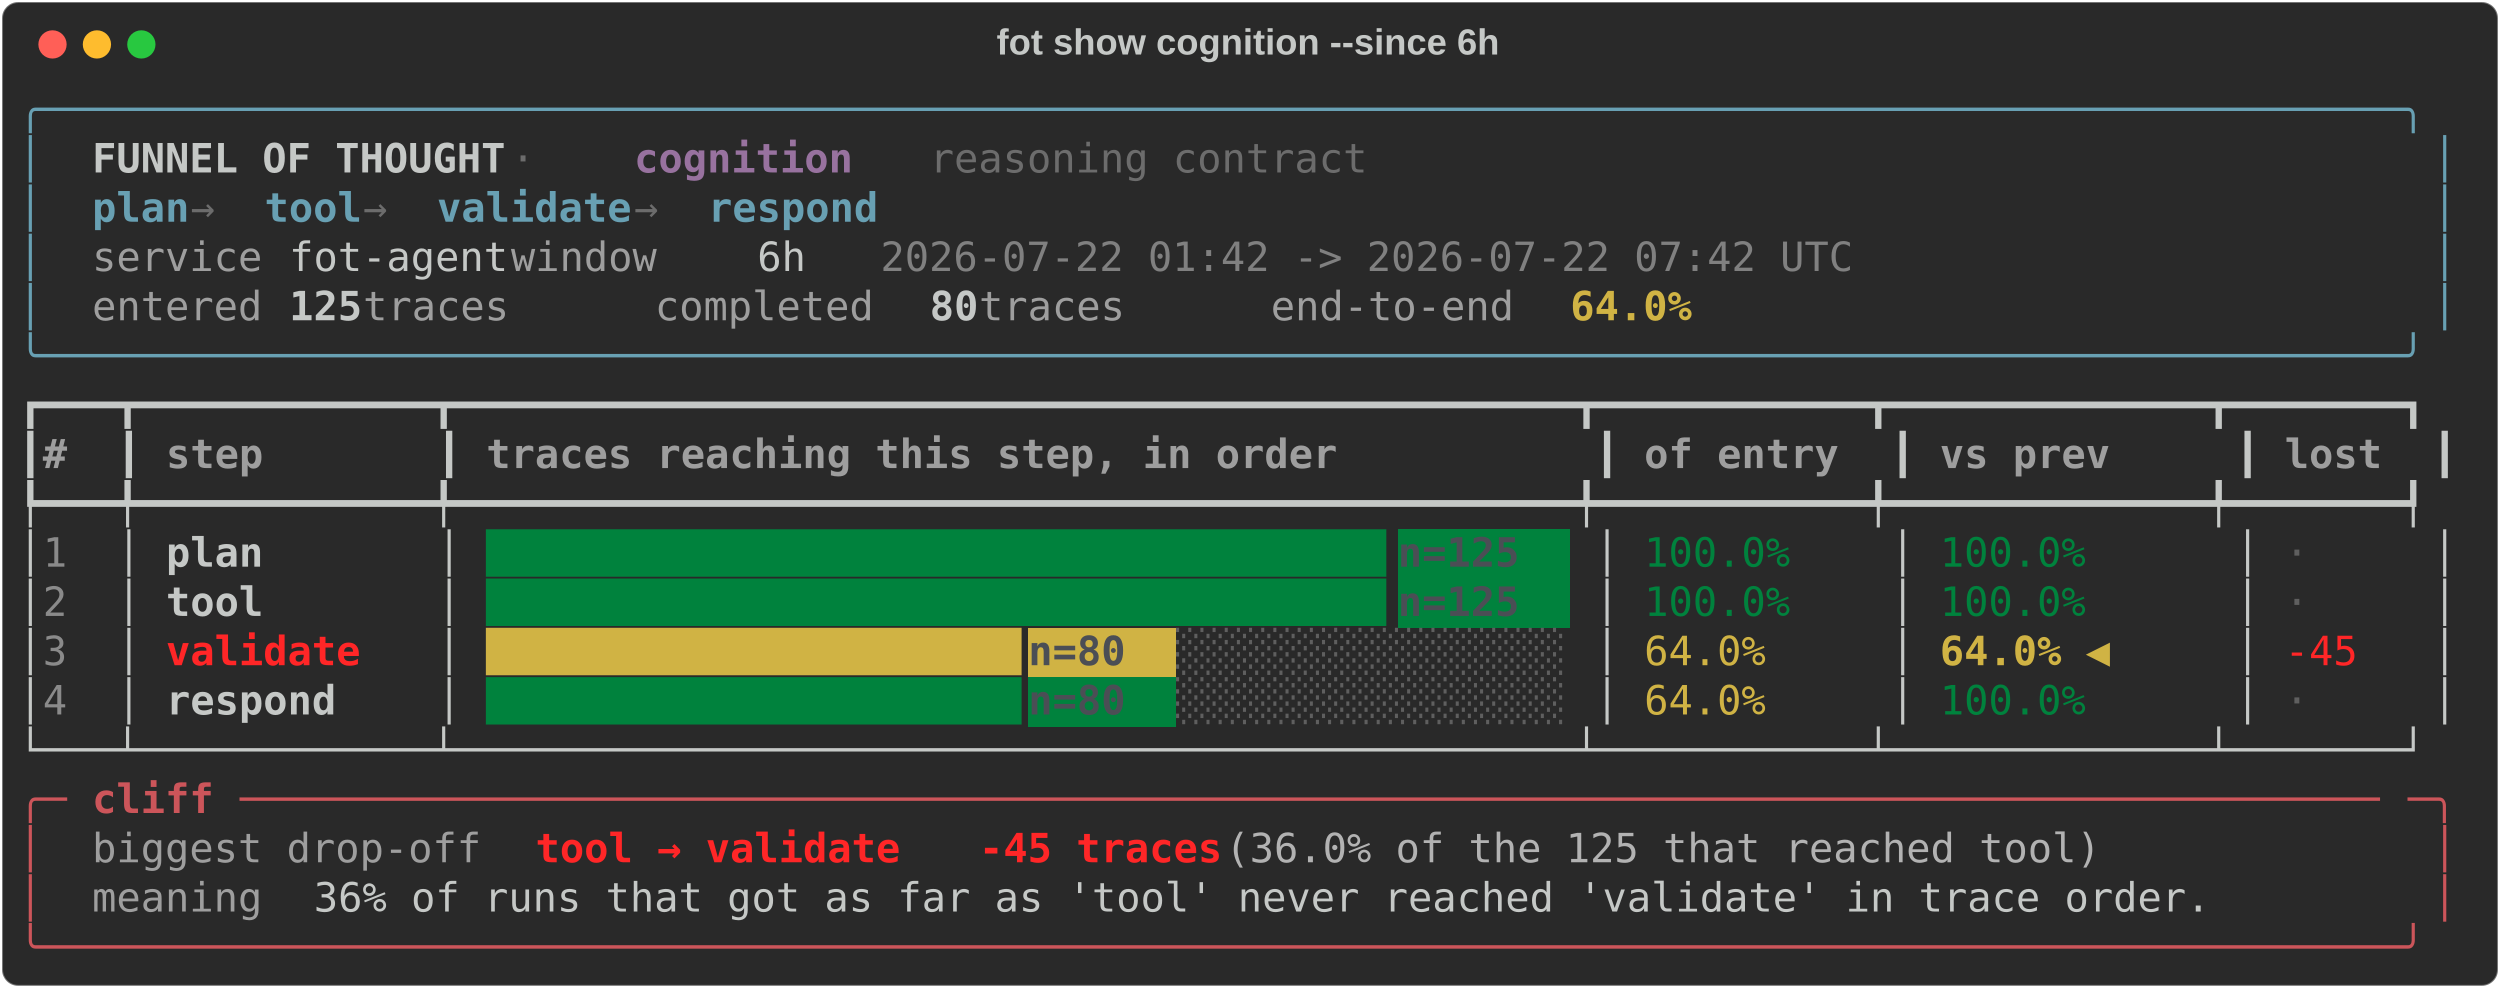
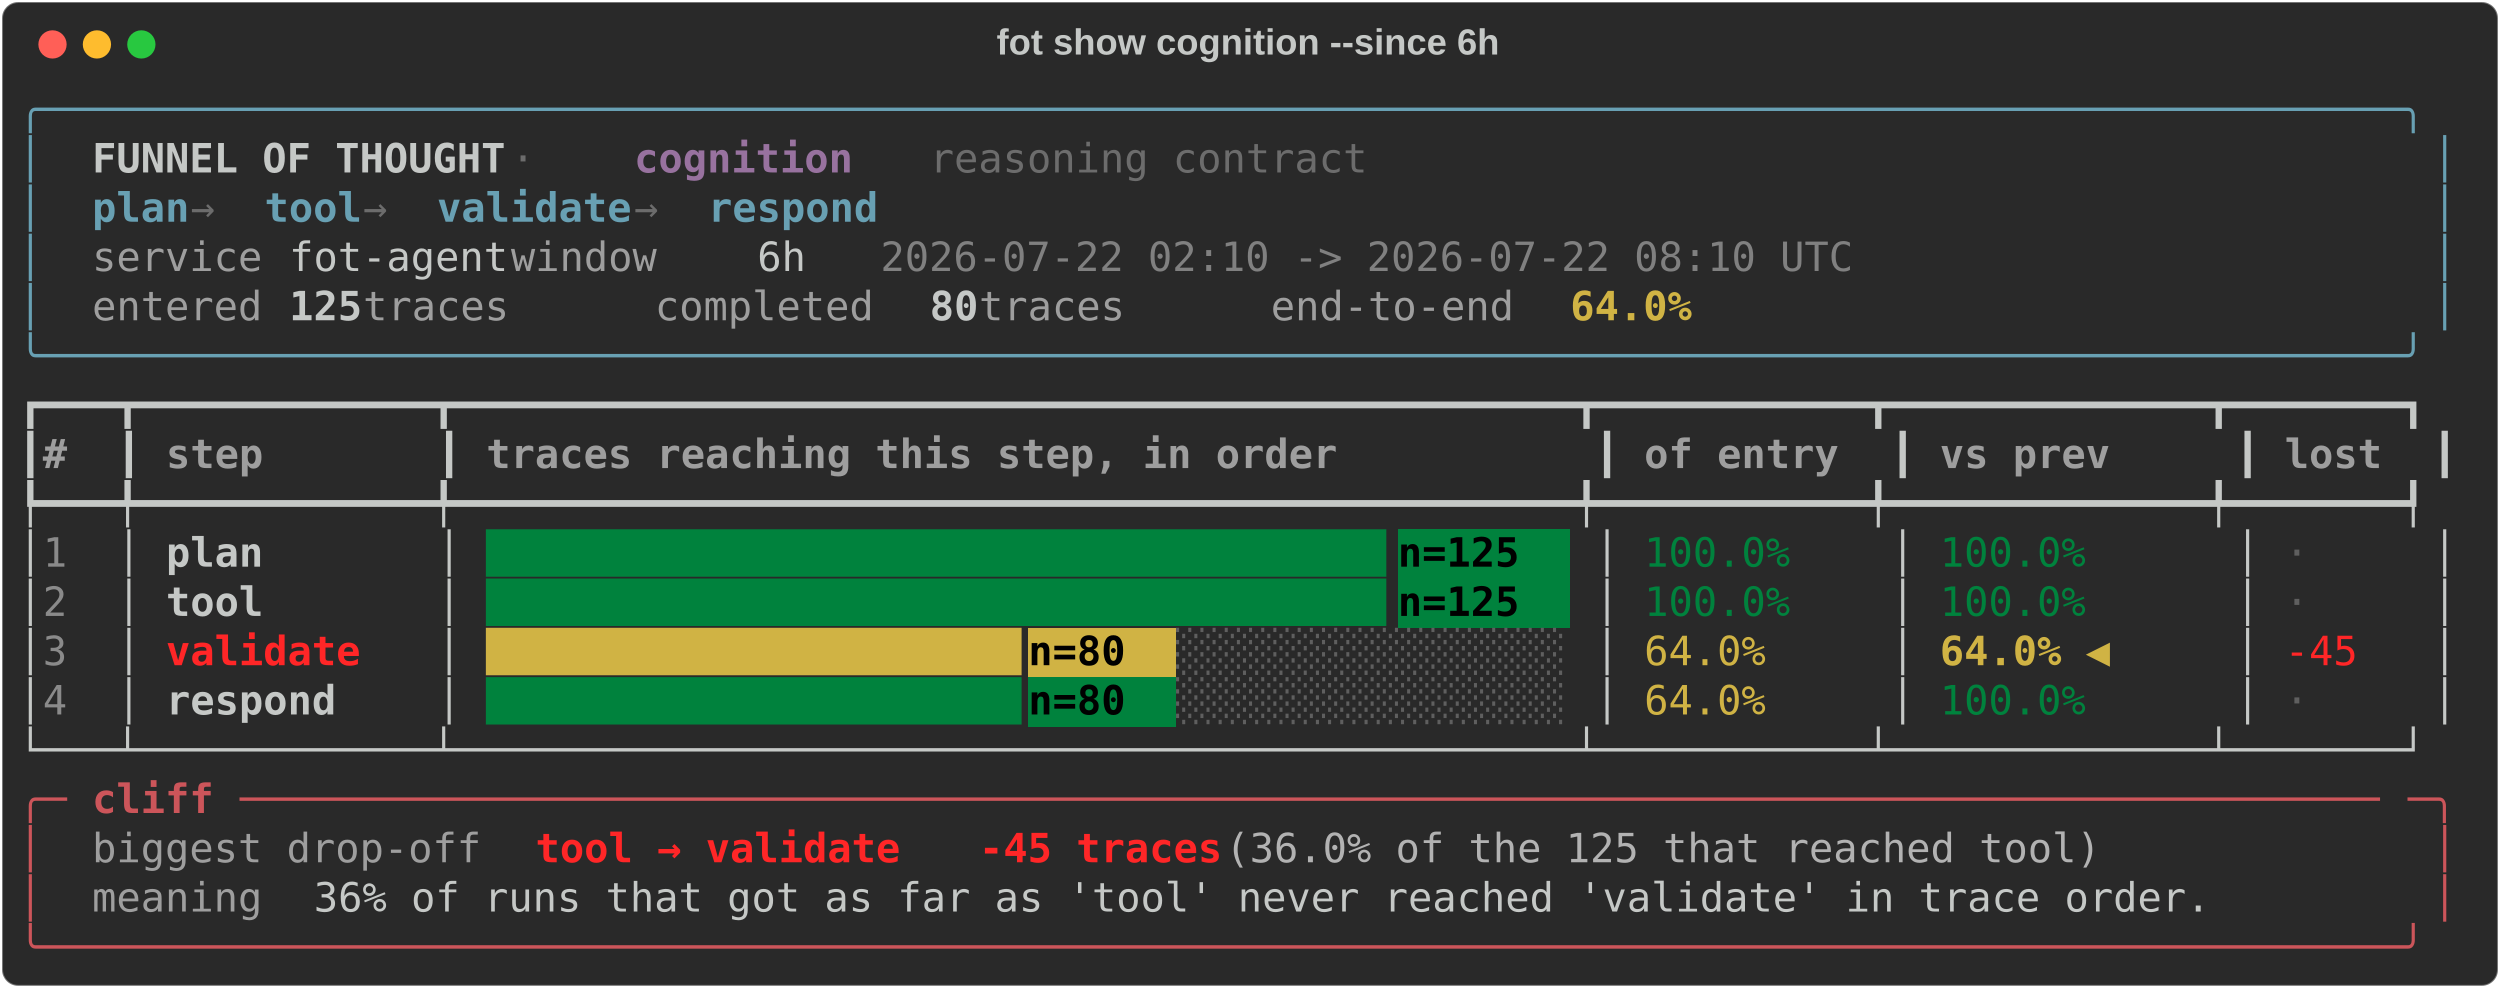
<svg xmlns="http://www.w3.org/2000/svg" class="rich-terminal" viewBox="0 0 1238 489.2">
  <style>

    @font-face {
        font-family: "Fira Code";
        src: local("FiraCode-Regular"),
                url("https://cdnjs.cloudflare.com/ajax/libs/firacode/6.2.0/woff2/FiraCode-Regular.woff2") format("woff2"),
                url("https://cdnjs.cloudflare.com/ajax/libs/firacode/6.2.0/woff/FiraCode-Regular.woff") format("woff");
        font-style: normal;
        font-weight: 400;
    }
    @font-face {
        font-family: "Fira Code";
        src: local("FiraCode-Bold"),
                url("https://cdnjs.cloudflare.com/ajax/libs/firacode/6.2.0/woff2/FiraCode-Bold.woff2") format("woff2"),
                url("https://cdnjs.cloudflare.com/ajax/libs/firacode/6.2.0/woff/FiraCode-Bold.woff") format("woff");
        font-style: bold;
        font-weight: 700;
    }

-     .terminal-2835569364-matrix {
+     .terminal-1236032204-matrix {
        font-family: Fira Code, monospace;
        font-size: 20px;
        line-height: 24.4px;
        font-variant-east-asian: full-width;
    }

-     .terminal-2835569364-title {
+     .terminal-1236032204-title {
        font-size: 18px;
        font-weight: bold;
        font-family: arial;
    }

-     .terminal-2835569364-r1 { fill: #68a0b3 }
- .terminal-2835569364-r2 { fill: #c5c8c6 }
- .terminal-2835569364-r3 { fill: #c5c8c6;font-weight: bold }
- .terminal-2835569364-r4 { fill: #6c6c6c }
- .terminal-2835569364-r5 { fill: #98729f;font-weight: bold }
- .terminal-2835569364-r6 { fill: #68a0b3;font-weight: bold }
- .terminal-2835569364-r7 { fill: #9e9e9e }
- .terminal-2835569364-r8 { fill: #808080 }
- .terminal-2835569364-r9 { fill: #d0b344;font-weight: bold }
- .terminal-2835569364-r10 { fill: #9e9e9e;font-weight: bold }
- .terminal-2835569364-r11 { fill: #8a8a8a }
- .terminal-2835569364-r12 { fill: #00823d }
- .terminal-2835569364-r13 { fill: #4b4e55;font-weight: bold }
- .terminal-2835569364-r14 { fill: #5f5f5f }
- .terminal-2835569364-r15 { fill: #ff2627;font-weight: bold }
- .terminal-2835569364-r16 { fill: #d0b344 }
- .terminal-2835569364-r17 { fill: #ff2627 }
- .terminal-2835569364-r18 { fill: #cc555a }
- .terminal-2835569364-r19 { fill: #cc555a;font-weight: bold }
- .terminal-2835569364-r20 { fill: #b2b2b2 }
+     .terminal-1236032204-r1 { fill: #68a0b3 }
+ .terminal-1236032204-r2 { fill: #c5c8c6 }
+ .terminal-1236032204-r3 { fill: #c5c8c6;font-weight: bold }
+ .terminal-1236032204-r4 { fill: #6c6c6c }
+ .terminal-1236032204-r5 { fill: #98729f;font-weight: bold }
+ .terminal-1236032204-r6 { fill: #68a0b3;font-weight: bold }
+ .terminal-1236032204-r7 { fill: #9e9e9e }
+ .terminal-1236032204-r8 { fill: #808080 }
+ .terminal-1236032204-r9 { fill: #d0b344;font-weight: bold }
+ .terminal-1236032204-r10 { fill: #9e9e9e;font-weight: bold }
+ .terminal-1236032204-r11 { fill: #8a8a8a }
+ .terminal-1236032204-r12 { fill: #00823d }
+ .terminal-1236032204-r13 { fill: #000000;font-weight: bold }
+ .terminal-1236032204-r14 { fill: #5f5f5f }
+ .terminal-1236032204-r15 { fill: #ff2627;font-weight: bold }
+ .terminal-1236032204-r16 { fill: #d0b344 }
+ .terminal-1236032204-r17 { fill: #ff2627 }
+ .terminal-1236032204-r18 { fill: #cc555a }
+ .terminal-1236032204-r19 { fill: #cc555a;font-weight: bold }
+ .terminal-1236032204-r20 { fill: #b2b2b2 }
    </style>
  <defs>
-     <clipPath id="terminal-2835569364-clip-terminal">
+     <clipPath id="terminal-1236032204-clip-terminal">
      <rect x="0" y="0" width="1219.0" height="438.2" />
    </clipPath>
-     <clipPath id="terminal-2835569364-line-0">
+     <clipPath id="terminal-1236032204-line-0">
      <rect x="0" y="1.5" width="1220" height="24.65" />
    </clipPath>
-     <clipPath id="terminal-2835569364-line-1">
+     <clipPath id="terminal-1236032204-line-1">
      <rect x="0" y="25.9" width="1220" height="24.65" />
    </clipPath>
-     <clipPath id="terminal-2835569364-line-2">
+     <clipPath id="terminal-1236032204-line-2">
      <rect x="0" y="50.3" width="1220" height="24.65" />
    </clipPath>
-     <clipPath id="terminal-2835569364-line-3">
+     <clipPath id="terminal-1236032204-line-3">
      <rect x="0" y="74.7" width="1220" height="24.65" />
    </clipPath>
-     <clipPath id="terminal-2835569364-line-4">
+     <clipPath id="terminal-1236032204-line-4">
      <rect x="0" y="99.1" width="1220" height="24.65" />
    </clipPath>
-     <clipPath id="terminal-2835569364-line-5">
+     <clipPath id="terminal-1236032204-line-5">
      <rect x="0" y="123.5" width="1220" height="24.65" />
    </clipPath>
-     <clipPath id="terminal-2835569364-line-6">
+     <clipPath id="terminal-1236032204-line-6">
      <rect x="0" y="147.9" width="1220" height="24.65" />
    </clipPath>
-     <clipPath id="terminal-2835569364-line-7">
+     <clipPath id="terminal-1236032204-line-7">
      <rect x="0" y="172.3" width="1220" height="24.65" />
    </clipPath>
-     <clipPath id="terminal-2835569364-line-8">
+     <clipPath id="terminal-1236032204-line-8">
      <rect x="0" y="196.7" width="1220" height="24.65" />
    </clipPath>
-     <clipPath id="terminal-2835569364-line-9">
+     <clipPath id="terminal-1236032204-line-9">
      <rect x="0" y="221.1" width="1220" height="24.65" />
    </clipPath>
-     <clipPath id="terminal-2835569364-line-10">
+     <clipPath id="terminal-1236032204-line-10">
      <rect x="0" y="245.5" width="1220" height="24.65" />
    </clipPath>
-     <clipPath id="terminal-2835569364-line-11">
+     <clipPath id="terminal-1236032204-line-11">
      <rect x="0" y="269.9" width="1220" height="24.65" />
    </clipPath>
-     <clipPath id="terminal-2835569364-line-12">
+     <clipPath id="terminal-1236032204-line-12">
      <rect x="0" y="294.3" width="1220" height="24.65" />
    </clipPath>
-     <clipPath id="terminal-2835569364-line-13">
+     <clipPath id="terminal-1236032204-line-13">
      <rect x="0" y="318.7" width="1220" height="24.65" />
    </clipPath>
-     <clipPath id="terminal-2835569364-line-14">
+     <clipPath id="terminal-1236032204-line-14">
      <rect x="0" y="343.1" width="1220" height="24.65" />
    </clipPath>
-     <clipPath id="terminal-2835569364-line-15">
+     <clipPath id="terminal-1236032204-line-15">
      <rect x="0" y="367.5" width="1220" height="24.65" />
    </clipPath>
-     <clipPath id="terminal-2835569364-line-16">
+     <clipPath id="terminal-1236032204-line-16">
      <rect x="0" y="391.9" width="1220" height="24.65" />
    </clipPath>
  </defs>
  <rect fill="#292929" stroke="rgba(255,255,255,0.35)" stroke-width="1" x="1" y="1" width="1236" height="487.2" rx="8" />
-   <text class="terminal-2835569364-title" fill="#c5c8c6" text-anchor="middle" x="618" y="27">fot show cognition --since 6h</text>
+   <text class="terminal-1236032204-title" fill="#c5c8c6" text-anchor="middle" x="618" y="27">fot show cognition --since 6h</text>
  <g transform="translate(26,22)">
    <circle cx="0" cy="0" r="7" fill="#ff5f57" />
    <circle cx="22" cy="0" r="7" fill="#febc2e" />
    <circle cx="44" cy="0" r="7" fill="#28c840" />
  </g>
-   <g transform="translate(9, 41)" clip-path="url(#terminal-2835569364-clip-terminal)">
+   <g transform="translate(9, 41)" clip-path="url(#terminal-1236032204-clip-terminal)">
    <rect fill="#00823d" x="683.2" y="221.1" width="85.4" height="24.65" shape-rendering="crispEdges" />
    <rect fill="#00823d" x="683.2" y="245.5" width="85.4" height="24.65" shape-rendering="crispEdges" />
    <rect fill="#d0b344" x="500.2" y="269.9" width="73.2" height="24.65" shape-rendering="crispEdges" />
    <rect fill="#00823d" x="500.2" y="294.3" width="73.2" height="24.65" shape-rendering="crispEdges" />
-     <g class="terminal-2835569364-matrix">
-       <text class="terminal-2835569364-r1" x="0" y="20" textLength="1207.8" clip-path="url(#terminal-2835569364-line-0)">╭─────────────────────────────────────────────────────────────────────────────────────────────────╮</text>
-       <text class="terminal-2835569364-r2" x="1220" y="20" textLength="12.2" clip-path="url(#terminal-2835569364-line-0)">
- </text>
-       <text class="terminal-2835569364-r1" x="0" y="44.4" textLength="12.2" clip-path="url(#terminal-2835569364-line-1)">│</text>
-       <text class="terminal-2835569364-r3" x="36.6" y="44.4" textLength="207.4" clip-path="url(#terminal-2835569364-line-1)">FUNNEL OF THOUGHT</text>
-       <text class="terminal-2835569364-r4" x="244" y="44.4" textLength="61" clip-path="url(#terminal-2835569364-line-1)">  ·  </text>
-       <text class="terminal-2835569364-r5" x="305" y="44.4" textLength="109.8" clip-path="url(#terminal-2835569364-line-1)">cognition</text>
-       <text class="terminal-2835569364-r4" x="451.4" y="44.4" textLength="219.6" clip-path="url(#terminal-2835569364-line-1)">reasoning contract</text>
-       <text class="terminal-2835569364-r1" x="1195.6" y="44.4" textLength="12.2" clip-path="url(#terminal-2835569364-line-1)">│</text>
-       <text class="terminal-2835569364-r2" x="1220" y="44.4" textLength="12.2" clip-path="url(#terminal-2835569364-line-1)">
- </text>
-       <text class="terminal-2835569364-r1" x="0" y="68.8" textLength="12.2" clip-path="url(#terminal-2835569364-line-2)">│</text>
-       <text class="terminal-2835569364-r6" x="36.6" y="68.8" textLength="48.8" clip-path="url(#terminal-2835569364-line-2)">plan</text>
-       <text class="terminal-2835569364-r4" x="85.4" y="68.8" textLength="36.6" clip-path="url(#terminal-2835569364-line-2)"> → </text>
-       <text class="terminal-2835569364-r6" x="122" y="68.8" textLength="48.8" clip-path="url(#terminal-2835569364-line-2)">tool</text>
-       <text class="terminal-2835569364-r4" x="170.8" y="68.8" textLength="36.6" clip-path="url(#terminal-2835569364-line-2)"> → </text>
-       <text class="terminal-2835569364-r6" x="207.4" y="68.8" textLength="97.6" clip-path="url(#terminal-2835569364-line-2)">validate</text>
-       <text class="terminal-2835569364-r4" x="305" y="68.8" textLength="36.6" clip-path="url(#terminal-2835569364-line-2)"> → </text>
-       <text class="terminal-2835569364-r6" x="341.6" y="68.8" textLength="85.4" clip-path="url(#terminal-2835569364-line-2)">respond</text>
-       <text class="terminal-2835569364-r1" x="1195.6" y="68.8" textLength="12.2" clip-path="url(#terminal-2835569364-line-2)">│</text>
-       <text class="terminal-2835569364-r2" x="1220" y="68.8" textLength="12.2" clip-path="url(#terminal-2835569364-line-2)">
- </text>
-       <text class="terminal-2835569364-r1" x="0" y="93.2" textLength="12.2" clip-path="url(#terminal-2835569364-line-3)">│</text>
-       <text class="terminal-2835569364-r7" x="36.6" y="93.2" textLength="97.6" clip-path="url(#terminal-2835569364-line-3)">service </text>
-       <text class="terminal-2835569364-r2" x="134.2" y="93.2" textLength="109.8" clip-path="url(#terminal-2835569364-line-3)">fot-agent</text>
-       <text class="terminal-2835569364-r7" x="244" y="93.2" textLength="122" clip-path="url(#terminal-2835569364-line-3)">   window </text>
-       <text class="terminal-2835569364-r2" x="366" y="93.2" textLength="24.4" clip-path="url(#terminal-2835569364-line-3)">6h</text>
-       <text class="terminal-2835569364-r8" x="427" y="93.2" textLength="488" clip-path="url(#terminal-2835569364-line-3)">2026-07-22 01:42 -&gt; 2026-07-22 07:42 UTC</text>
-       <text class="terminal-2835569364-r1" x="1195.6" y="93.2" textLength="12.2" clip-path="url(#terminal-2835569364-line-3)">│</text>
-       <text class="terminal-2835569364-r2" x="1220" y="93.2" textLength="12.2" clip-path="url(#terminal-2835569364-line-3)">
- </text>
-       <text class="terminal-2835569364-r1" x="0" y="117.6" textLength="12.2" clip-path="url(#terminal-2835569364-line-4)">│</text>
-       <text class="terminal-2835569364-r7" x="36.6" y="117.6" textLength="97.6" clip-path="url(#terminal-2835569364-line-4)">entered </text>
-       <text class="terminal-2835569364-r3" x="134.2" y="117.6" textLength="36.6" clip-path="url(#terminal-2835569364-line-4)">125</text>
-       <text class="terminal-2835569364-r7" x="170.8" y="117.6" textLength="280.6" clip-path="url(#terminal-2835569364-line-4)"> traces      completed </text>
-       <text class="terminal-2835569364-r3" x="451.4" y="117.6" textLength="24.4" clip-path="url(#terminal-2835569364-line-4)">80</text>
-       <text class="terminal-2835569364-r7" x="475.8" y="117.6" textLength="292.8" clip-path="url(#terminal-2835569364-line-4)"> traces      end-to-end </text>
-       <text class="terminal-2835569364-r9" x="768.6" y="117.6" textLength="61" clip-path="url(#terminal-2835569364-line-4)">64.0%</text>
-       <text class="terminal-2835569364-r1" x="1195.6" y="117.6" textLength="12.2" clip-path="url(#terminal-2835569364-line-4)">│</text>
-       <text class="terminal-2835569364-r2" x="1220" y="117.6" textLength="12.2" clip-path="url(#terminal-2835569364-line-4)">
- </text>
-       <text class="terminal-2835569364-r1" x="0" y="142" textLength="1207.8" clip-path="url(#terminal-2835569364-line-5)">╰─────────────────────────────────────────────────────────────────────────────────────────────────╯</text>
-       <text class="terminal-2835569364-r2" x="1220" y="142" textLength="12.2" clip-path="url(#terminal-2835569364-line-5)">
- </text>
-       <text class="terminal-2835569364-r2" x="0" y="166.4" textLength="1207.8" clip-path="url(#terminal-2835569364-line-6)">┏━━━┳━━━━━━━━━━━━┳━━━━━━━━━━━━━━━━━━━━━━━━━━━━━━━━━━━━━━━━━━━━━━┳━━━━━━━━━━━┳━━━━━━━━━━━━━┳━━━━━━━┓</text>
-       <text class="terminal-2835569364-r2" x="1220" y="166.4" textLength="12.2" clip-path="url(#terminal-2835569364-line-6)">
- </text>
-       <text class="terminal-2835569364-r2" x="0" y="190.8" textLength="12.2" clip-path="url(#terminal-2835569364-line-7)">┃</text>
-       <text class="terminal-2835569364-r10" x="12.2" y="190.8" textLength="24.4" clip-path="url(#terminal-2835569364-line-7)"> #</text>
-       <text class="terminal-2835569364-r2" x="48.8" y="190.8" textLength="12.2" clip-path="url(#terminal-2835569364-line-7)">┃</text>
-       <text class="terminal-2835569364-r10" x="73.2" y="190.8" textLength="122" clip-path="url(#terminal-2835569364-line-7)">step      </text>
-       <text class="terminal-2835569364-r2" x="207.4" y="190.8" textLength="12.2" clip-path="url(#terminal-2835569364-line-7)">┃</text>
-       <text class="terminal-2835569364-r10" x="231.8" y="190.8" textLength="536.8" clip-path="url(#terminal-2835569364-line-7)">traces reaching this step, in order         </text>
-       <text class="terminal-2835569364-r2" x="780.8" y="190.8" textLength="12.2" clip-path="url(#terminal-2835569364-line-7)">┃</text>
-       <text class="terminal-2835569364-r10" x="805.2" y="190.8" textLength="109.8" clip-path="url(#terminal-2835569364-line-7)"> of entry</text>
-       <text class="terminal-2835569364-r2" x="927.2" y="190.8" textLength="12.2" clip-path="url(#terminal-2835569364-line-7)">┃</text>
-       <text class="terminal-2835569364-r10" x="951.6" y="190.8" textLength="134.2" clip-path="url(#terminal-2835569364-line-7)">    vs prev</text>
-       <text class="terminal-2835569364-r2" x="1098" y="190.8" textLength="12.2" clip-path="url(#terminal-2835569364-line-7)">┃</text>
-       <text class="terminal-2835569364-r10" x="1122.4" y="190.8" textLength="73.2" clip-path="url(#terminal-2835569364-line-7)">  lost</text>
-       <text class="terminal-2835569364-r2" x="1195.6" y="190.8" textLength="12.2" clip-path="url(#terminal-2835569364-line-7)">┃</text>
-       <text class="terminal-2835569364-r2" x="1220" y="190.8" textLength="12.2" clip-path="url(#terminal-2835569364-line-7)">
- </text>
-       <text class="terminal-2835569364-r2" x="0" y="215.2" textLength="1207.8" clip-path="url(#terminal-2835569364-line-8)">┡━━━╇━━━━━━━━━━━━╇━━━━━━━━━━━━━━━━━━━━━━━━━━━━━━━━━━━━━━━━━━━━━━╇━━━━━━━━━━━╇━━━━━━━━━━━━━╇━━━━━━━┩</text>
-       <text class="terminal-2835569364-r2" x="1220" y="215.2" textLength="12.2" clip-path="url(#terminal-2835569364-line-8)">
- </text>
-       <text class="terminal-2835569364-r2" x="0" y="239.6" textLength="12.2" clip-path="url(#terminal-2835569364-line-9)">│</text>
-       <text class="terminal-2835569364-r11" x="12.2" y="239.6" textLength="24.4" clip-path="url(#terminal-2835569364-line-9)"> 1</text>
-       <text class="terminal-2835569364-r2" x="48.8" y="239.6" textLength="12.2" clip-path="url(#terminal-2835569364-line-9)">│</text>
-       <text class="terminal-2835569364-r3" x="73.2" y="239.6" textLength="122" clip-path="url(#terminal-2835569364-line-9)">plan      </text>
-       <text class="terminal-2835569364-r2" x="207.4" y="239.6" textLength="12.2" clip-path="url(#terminal-2835569364-line-9)">│</text>
-       <text class="terminal-2835569364-r12" x="231.8" y="239.6" textLength="451.4" clip-path="url(#terminal-2835569364-line-9)">█████████████████████████████████████</text>
-       <text class="terminal-2835569364-r13" x="683.2" y="239.6" textLength="85.4" clip-path="url(#terminal-2835569364-line-9)"> n=125 </text>
-       <text class="terminal-2835569364-r2" x="780.8" y="239.6" textLength="12.2" clip-path="url(#terminal-2835569364-line-9)">│</text>
-       <text class="terminal-2835569364-r12" x="805.2" y="239.6" textLength="109.8" clip-path="url(#terminal-2835569364-line-9)">   100.0%</text>
-       <text class="terminal-2835569364-r2" x="927.2" y="239.6" textLength="12.2" clip-path="url(#terminal-2835569364-line-9)">│</text>
-       <text class="terminal-2835569364-r12" x="951.6" y="239.6" textLength="134.2" clip-path="url(#terminal-2835569364-line-9)">     100.0%</text>
-       <text class="terminal-2835569364-r2" x="1098" y="239.6" textLength="12.2" clip-path="url(#terminal-2835569364-line-9)">│</text>
-       <text class="terminal-2835569364-r14" x="1122.4" y="239.6" textLength="73.2" clip-path="url(#terminal-2835569364-line-9)">     ·</text>
-       <text class="terminal-2835569364-r2" x="1195.6" y="239.6" textLength="12.2" clip-path="url(#terminal-2835569364-line-9)">│</text>
-       <text class="terminal-2835569364-r2" x="1220" y="239.6" textLength="12.2" clip-path="url(#terminal-2835569364-line-9)">
- </text>
-       <text class="terminal-2835569364-r2" x="0" y="264" textLength="12.2" clip-path="url(#terminal-2835569364-line-10)">│</text>
-       <text class="terminal-2835569364-r11" x="12.2" y="264" textLength="24.4" clip-path="url(#terminal-2835569364-line-10)"> 2</text>
-       <text class="terminal-2835569364-r2" x="48.8" y="264" textLength="12.2" clip-path="url(#terminal-2835569364-line-10)">│</text>
-       <text class="terminal-2835569364-r3" x="73.2" y="264" textLength="122" clip-path="url(#terminal-2835569364-line-10)">tool      </text>
-       <text class="terminal-2835569364-r2" x="207.4" y="264" textLength="12.2" clip-path="url(#terminal-2835569364-line-10)">│</text>
-       <text class="terminal-2835569364-r12" x="231.8" y="264" textLength="451.4" clip-path="url(#terminal-2835569364-line-10)">█████████████████████████████████████</text>
-       <text class="terminal-2835569364-r13" x="683.2" y="264" textLength="85.4" clip-path="url(#terminal-2835569364-line-10)"> n=125 </text>
-       <text class="terminal-2835569364-r2" x="780.8" y="264" textLength="12.2" clip-path="url(#terminal-2835569364-line-10)">│</text>
-       <text class="terminal-2835569364-r12" x="805.2" y="264" textLength="109.8" clip-path="url(#terminal-2835569364-line-10)">   100.0%</text>
-       <text class="terminal-2835569364-r2" x="927.2" y="264" textLength="12.2" clip-path="url(#terminal-2835569364-line-10)">│</text>
-       <text class="terminal-2835569364-r12" x="951.6" y="264" textLength="134.2" clip-path="url(#terminal-2835569364-line-10)">     100.0%</text>
-       <text class="terminal-2835569364-r2" x="1098" y="264" textLength="12.2" clip-path="url(#terminal-2835569364-line-10)">│</text>
-       <text class="terminal-2835569364-r14" x="1122.4" y="264" textLength="73.2" clip-path="url(#terminal-2835569364-line-10)">     ·</text>
-       <text class="terminal-2835569364-r2" x="1195.6" y="264" textLength="12.2" clip-path="url(#terminal-2835569364-line-10)">│</text>
-       <text class="terminal-2835569364-r2" x="1220" y="264" textLength="12.2" clip-path="url(#terminal-2835569364-line-10)">
- </text>
-       <text class="terminal-2835569364-r2" x="0" y="288.4" textLength="12.2" clip-path="url(#terminal-2835569364-line-11)">│</text>
-       <text class="terminal-2835569364-r11" x="12.2" y="288.4" textLength="24.4" clip-path="url(#terminal-2835569364-line-11)"> 3</text>
-       <text class="terminal-2835569364-r2" x="48.8" y="288.4" textLength="12.2" clip-path="url(#terminal-2835569364-line-11)">│</text>
-       <text class="terminal-2835569364-r15" x="73.2" y="288.4" textLength="122" clip-path="url(#terminal-2835569364-line-11)">validate  </text>
-       <text class="terminal-2835569364-r2" x="207.4" y="288.4" textLength="12.2" clip-path="url(#terminal-2835569364-line-11)">│</text>
-       <text class="terminal-2835569364-r16" x="231.8" y="288.4" textLength="268.4" clip-path="url(#terminal-2835569364-line-11)">██████████████████████</text>
-       <text class="terminal-2835569364-r13" x="500.2" y="288.4" textLength="73.2" clip-path="url(#terminal-2835569364-line-11)"> n=80 </text>
-       <text class="terminal-2835569364-r14" x="573.4" y="288.4" textLength="195.2" clip-path="url(#terminal-2835569364-line-11)">░░░░░░░░░░░░░░░░</text>
-       <text class="terminal-2835569364-r2" x="780.8" y="288.4" textLength="12.2" clip-path="url(#terminal-2835569364-line-11)">│</text>
-       <text class="terminal-2835569364-r16" x="805.2" y="288.4" textLength="109.8" clip-path="url(#terminal-2835569364-line-11)">    64.0%</text>
-       <text class="terminal-2835569364-r2" x="927.2" y="288.4" textLength="12.2" clip-path="url(#terminal-2835569364-line-11)">│</text>
-       <text class="terminal-2835569364-r9" x="951.6" y="288.4" textLength="134.2" clip-path="url(#terminal-2835569364-line-11)">    64.0% ◀</text>
-       <text class="terminal-2835569364-r2" x="1098" y="288.4" textLength="12.2" clip-path="url(#terminal-2835569364-line-11)">│</text>
-       <text class="terminal-2835569364-r17" x="1122.4" y="288.4" textLength="73.2" clip-path="url(#terminal-2835569364-line-11)">   -45</text>
-       <text class="terminal-2835569364-r2" x="1195.6" y="288.4" textLength="12.2" clip-path="url(#terminal-2835569364-line-11)">│</text>
-       <text class="terminal-2835569364-r2" x="1220" y="288.4" textLength="12.2" clip-path="url(#terminal-2835569364-line-11)">
- </text>
-       <text class="terminal-2835569364-r2" x="0" y="312.8" textLength="12.2" clip-path="url(#terminal-2835569364-line-12)">│</text>
-       <text class="terminal-2835569364-r11" x="12.2" y="312.8" textLength="24.4" clip-path="url(#terminal-2835569364-line-12)"> 4</text>
-       <text class="terminal-2835569364-r2" x="48.8" y="312.8" textLength="12.2" clip-path="url(#terminal-2835569364-line-12)">│</text>
-       <text class="terminal-2835569364-r3" x="73.2" y="312.8" textLength="122" clip-path="url(#terminal-2835569364-line-12)">respond   </text>
-       <text class="terminal-2835569364-r2" x="207.4" y="312.8" textLength="12.2" clip-path="url(#terminal-2835569364-line-12)">│</text>
-       <text class="terminal-2835569364-r12" x="231.8" y="312.8" textLength="268.4" clip-path="url(#terminal-2835569364-line-12)">██████████████████████</text>
-       <text class="terminal-2835569364-r13" x="500.2" y="312.8" textLength="73.2" clip-path="url(#terminal-2835569364-line-12)"> n=80 </text>
-       <text class="terminal-2835569364-r14" x="573.4" y="312.8" textLength="195.2" clip-path="url(#terminal-2835569364-line-12)">░░░░░░░░░░░░░░░░</text>
-       <text class="terminal-2835569364-r2" x="780.8" y="312.8" textLength="12.2" clip-path="url(#terminal-2835569364-line-12)">│</text>
-       <text class="terminal-2835569364-r16" x="805.2" y="312.8" textLength="109.8" clip-path="url(#terminal-2835569364-line-12)">    64.0%</text>
-       <text class="terminal-2835569364-r2" x="927.2" y="312.8" textLength="12.2" clip-path="url(#terminal-2835569364-line-12)">│</text>
-       <text class="terminal-2835569364-r12" x="951.6" y="312.8" textLength="134.2" clip-path="url(#terminal-2835569364-line-12)">     100.0%</text>
-       <text class="terminal-2835569364-r2" x="1098" y="312.8" textLength="12.2" clip-path="url(#terminal-2835569364-line-12)">│</text>
-       <text class="terminal-2835569364-r14" x="1122.4" y="312.8" textLength="73.2" clip-path="url(#terminal-2835569364-line-12)">     ·</text>
-       <text class="terminal-2835569364-r2" x="1195.6" y="312.8" textLength="12.2" clip-path="url(#terminal-2835569364-line-12)">│</text>
-       <text class="terminal-2835569364-r2" x="1220" y="312.8" textLength="12.2" clip-path="url(#terminal-2835569364-line-12)">
- </text>
-       <text class="terminal-2835569364-r2" x="0" y="337.2" textLength="1207.8" clip-path="url(#terminal-2835569364-line-13)">└───┴────────────┴──────────────────────────────────────────────┴───────────┴─────────────┴───────┘</text>
-       <text class="terminal-2835569364-r2" x="1220" y="337.2" textLength="12.2" clip-path="url(#terminal-2835569364-line-13)">
- </text>
-       <text class="terminal-2835569364-r18" x="0" y="361.6" textLength="24.4" clip-path="url(#terminal-2835569364-line-14)">╭─</text>
-       <text class="terminal-2835569364-r19" x="36.6" y="361.6" textLength="61" clip-path="url(#terminal-2835569364-line-14)">cliff</text>
-       <text class="terminal-2835569364-r18" x="109.8" y="361.6" textLength="1073.6" clip-path="url(#terminal-2835569364-line-14)">────────────────────────────────────────────────────────────────────────────────────────</text>
-       <text class="terminal-2835569364-r18" x="1183.4" y="361.6" textLength="24.4" clip-path="url(#terminal-2835569364-line-14)">─╮</text>
-       <text class="terminal-2835569364-r2" x="1220" y="361.6" textLength="12.2" clip-path="url(#terminal-2835569364-line-14)">
- </text>
-       <text class="terminal-2835569364-r18" x="0" y="386" textLength="12.2" clip-path="url(#terminal-2835569364-line-15)">│</text>
-       <text class="terminal-2835569364-r7" x="36.6" y="386" textLength="219.6" clip-path="url(#terminal-2835569364-line-15)">biggest drop-off  </text>
-       <text class="terminal-2835569364-r15" x="256.2" y="386" textLength="183" clip-path="url(#terminal-2835569364-line-15)">tool → validate</text>
-       <text class="terminal-2835569364-r15" x="475.8" y="386" textLength="122" clip-path="url(#terminal-2835569364-line-15)">-45 traces</text>
-       <text class="terminal-2835569364-r20" x="597.8" y="386" textLength="463.6" clip-path="url(#terminal-2835569364-line-15)">  (36.0% of the 125 that reached tool)</text>
-       <text class="terminal-2835569364-r18" x="1195.6" y="386" textLength="12.2" clip-path="url(#terminal-2835569364-line-15)">│</text>
-       <text class="terminal-2835569364-r2" x="1220" y="386" textLength="12.2" clip-path="url(#terminal-2835569364-line-15)">
- </text>
-       <text class="terminal-2835569364-r18" x="0" y="410.4" textLength="12.2" clip-path="url(#terminal-2835569364-line-16)">│</text>
-       <text class="terminal-2835569364-r7" x="36.6" y="410.4" textLength="109.8" clip-path="url(#terminal-2835569364-line-16)">meaning  </text>
-       <text class="terminal-2835569364-r2" x="146.4" y="410.4" textLength="951.6" clip-path="url(#terminal-2835569364-line-16)">36% of runs that got as far as 'tool' never reached 'validate' in trace order.</text>
-       <text class="terminal-2835569364-r18" x="1195.6" y="410.4" textLength="12.2" clip-path="url(#terminal-2835569364-line-16)">│</text>
-       <text class="terminal-2835569364-r2" x="1220" y="410.4" textLength="12.2" clip-path="url(#terminal-2835569364-line-16)">
- </text>
-       <text class="terminal-2835569364-r18" x="0" y="434.8" textLength="1207.8" clip-path="url(#terminal-2835569364-line-17)">╰─────────────────────────────────────────────────────────────────────────────────────────────────╯</text>
-       <text class="terminal-2835569364-r2" x="1220" y="434.8" textLength="12.2" clip-path="url(#terminal-2835569364-line-17)">
+     <g class="terminal-1236032204-matrix">
+       <text class="terminal-1236032204-r1" x="0" y="20" textLength="1207.8" clip-path="url(#terminal-1236032204-line-0)">╭─────────────────────────────────────────────────────────────────────────────────────────────────╮</text>
+       <text class="terminal-1236032204-r2" x="1220" y="20" textLength="12.2" clip-path="url(#terminal-1236032204-line-0)">
+ </text>
+       <text class="terminal-1236032204-r1" x="0" y="44.4" textLength="12.2" clip-path="url(#terminal-1236032204-line-1)">│</text>
+       <text class="terminal-1236032204-r3" x="36.6" y="44.4" textLength="207.4" clip-path="url(#terminal-1236032204-line-1)">FUNNEL OF THOUGHT</text>
+       <text class="terminal-1236032204-r4" x="244" y="44.4" textLength="61" clip-path="url(#terminal-1236032204-line-1)">  ·  </text>
+       <text class="terminal-1236032204-r5" x="305" y="44.4" textLength="109.8" clip-path="url(#terminal-1236032204-line-1)">cognition</text>
+       <text class="terminal-1236032204-r4" x="451.4" y="44.4" textLength="219.6" clip-path="url(#terminal-1236032204-line-1)">reasoning contract</text>
+       <text class="terminal-1236032204-r1" x="1195.6" y="44.4" textLength="12.2" clip-path="url(#terminal-1236032204-line-1)">│</text>
+       <text class="terminal-1236032204-r2" x="1220" y="44.4" textLength="12.2" clip-path="url(#terminal-1236032204-line-1)">
+ </text>
+       <text class="terminal-1236032204-r1" x="0" y="68.8" textLength="12.2" clip-path="url(#terminal-1236032204-line-2)">│</text>
+       <text class="terminal-1236032204-r6" x="36.6" y="68.8" textLength="48.8" clip-path="url(#terminal-1236032204-line-2)">plan</text>
+       <text class="terminal-1236032204-r4" x="85.4" y="68.8" textLength="36.6" clip-path="url(#terminal-1236032204-line-2)"> → </text>
+       <text class="terminal-1236032204-r6" x="122" y="68.8" textLength="48.8" clip-path="url(#terminal-1236032204-line-2)">tool</text>
+       <text class="terminal-1236032204-r4" x="170.8" y="68.8" textLength="36.6" clip-path="url(#terminal-1236032204-line-2)"> → </text>
+       <text class="terminal-1236032204-r6" x="207.4" y="68.8" textLength="97.6" clip-path="url(#terminal-1236032204-line-2)">validate</text>
+       <text class="terminal-1236032204-r4" x="305" y="68.8" textLength="36.6" clip-path="url(#terminal-1236032204-line-2)"> → </text>
+       <text class="terminal-1236032204-r6" x="341.6" y="68.8" textLength="85.4" clip-path="url(#terminal-1236032204-line-2)">respond</text>
+       <text class="terminal-1236032204-r1" x="1195.6" y="68.8" textLength="12.2" clip-path="url(#terminal-1236032204-line-2)">│</text>
+       <text class="terminal-1236032204-r2" x="1220" y="68.8" textLength="12.2" clip-path="url(#terminal-1236032204-line-2)">
+ </text>
+       <text class="terminal-1236032204-r1" x="0" y="93.2" textLength="12.2" clip-path="url(#terminal-1236032204-line-3)">│</text>
+       <text class="terminal-1236032204-r7" x="36.6" y="93.2" textLength="97.6" clip-path="url(#terminal-1236032204-line-3)">service </text>
+       <text class="terminal-1236032204-r2" x="134.2" y="93.2" textLength="109.8" clip-path="url(#terminal-1236032204-line-3)">fot-agent</text>
+       <text class="terminal-1236032204-r7" x="244" y="93.2" textLength="122" clip-path="url(#terminal-1236032204-line-3)">   window </text>
+       <text class="terminal-1236032204-r2" x="366" y="93.2" textLength="24.4" clip-path="url(#terminal-1236032204-line-3)">6h</text>
+       <text class="terminal-1236032204-r8" x="427" y="93.2" textLength="488" clip-path="url(#terminal-1236032204-line-3)">2026-07-22 02:10 -&gt; 2026-07-22 08:10 UTC</text>
+       <text class="terminal-1236032204-r1" x="1195.6" y="93.2" textLength="12.2" clip-path="url(#terminal-1236032204-line-3)">│</text>
+       <text class="terminal-1236032204-r2" x="1220" y="93.2" textLength="12.2" clip-path="url(#terminal-1236032204-line-3)">
+ </text>
+       <text class="terminal-1236032204-r1" x="0" y="117.6" textLength="12.2" clip-path="url(#terminal-1236032204-line-4)">│</text>
+       <text class="terminal-1236032204-r7" x="36.6" y="117.6" textLength="97.6" clip-path="url(#terminal-1236032204-line-4)">entered </text>
+       <text class="terminal-1236032204-r3" x="134.2" y="117.6" textLength="36.6" clip-path="url(#terminal-1236032204-line-4)">125</text>
+       <text class="terminal-1236032204-r7" x="170.8" y="117.6" textLength="280.6" clip-path="url(#terminal-1236032204-line-4)"> traces      completed </text>
+       <text class="terminal-1236032204-r3" x="451.4" y="117.6" textLength="24.4" clip-path="url(#terminal-1236032204-line-4)">80</text>
+       <text class="terminal-1236032204-r7" x="475.8" y="117.6" textLength="292.8" clip-path="url(#terminal-1236032204-line-4)"> traces      end-to-end </text>
+       <text class="terminal-1236032204-r9" x="768.6" y="117.6" textLength="61" clip-path="url(#terminal-1236032204-line-4)">64.0%</text>
+       <text class="terminal-1236032204-r1" x="1195.6" y="117.6" textLength="12.2" clip-path="url(#terminal-1236032204-line-4)">│</text>
+       <text class="terminal-1236032204-r2" x="1220" y="117.6" textLength="12.2" clip-path="url(#terminal-1236032204-line-4)">
+ </text>
+       <text class="terminal-1236032204-r1" x="0" y="142" textLength="1207.8" clip-path="url(#terminal-1236032204-line-5)">╰─────────────────────────────────────────────────────────────────────────────────────────────────╯</text>
+       <text class="terminal-1236032204-r2" x="1220" y="142" textLength="12.2" clip-path="url(#terminal-1236032204-line-5)">
+ </text>
+       <text class="terminal-1236032204-r2" x="0" y="166.4" textLength="1207.8" clip-path="url(#terminal-1236032204-line-6)">┏━━━┳━━━━━━━━━━━━┳━━━━━━━━━━━━━━━━━━━━━━━━━━━━━━━━━━━━━━━━━━━━━━┳━━━━━━━━━━━┳━━━━━━━━━━━━━┳━━━━━━━┓</text>
+       <text class="terminal-1236032204-r2" x="1220" y="166.4" textLength="12.2" clip-path="url(#terminal-1236032204-line-6)">
+ </text>
+       <text class="terminal-1236032204-r2" x="0" y="190.8" textLength="12.2" clip-path="url(#terminal-1236032204-line-7)">┃</text>
+       <text class="terminal-1236032204-r10" x="12.2" y="190.8" textLength="24.4" clip-path="url(#terminal-1236032204-line-7)"> #</text>
+       <text class="terminal-1236032204-r2" x="48.8" y="190.8" textLength="12.2" clip-path="url(#terminal-1236032204-line-7)">┃</text>
+       <text class="terminal-1236032204-r10" x="73.2" y="190.8" textLength="122" clip-path="url(#terminal-1236032204-line-7)">step      </text>
+       <text class="terminal-1236032204-r2" x="207.4" y="190.8" textLength="12.2" clip-path="url(#terminal-1236032204-line-7)">┃</text>
+       <text class="terminal-1236032204-r10" x="231.8" y="190.8" textLength="536.8" clip-path="url(#terminal-1236032204-line-7)">traces reaching this step, in order         </text>
+       <text class="terminal-1236032204-r2" x="780.8" y="190.8" textLength="12.2" clip-path="url(#terminal-1236032204-line-7)">┃</text>
+       <text class="terminal-1236032204-r10" x="805.2" y="190.8" textLength="109.8" clip-path="url(#terminal-1236032204-line-7)"> of entry</text>
+       <text class="terminal-1236032204-r2" x="927.2" y="190.8" textLength="12.2" clip-path="url(#terminal-1236032204-line-7)">┃</text>
+       <text class="terminal-1236032204-r10" x="951.6" y="190.8" textLength="134.2" clip-path="url(#terminal-1236032204-line-7)">    vs prev</text>
+       <text class="terminal-1236032204-r2" x="1098" y="190.8" textLength="12.2" clip-path="url(#terminal-1236032204-line-7)">┃</text>
+       <text class="terminal-1236032204-r10" x="1122.4" y="190.8" textLength="73.2" clip-path="url(#terminal-1236032204-line-7)">  lost</text>
+       <text class="terminal-1236032204-r2" x="1195.6" y="190.8" textLength="12.2" clip-path="url(#terminal-1236032204-line-7)">┃</text>
+       <text class="terminal-1236032204-r2" x="1220" y="190.8" textLength="12.2" clip-path="url(#terminal-1236032204-line-7)">
+ </text>
+       <text class="terminal-1236032204-r2" x="0" y="215.2" textLength="1207.8" clip-path="url(#terminal-1236032204-line-8)">┡━━━╇━━━━━━━━━━━━╇━━━━━━━━━━━━━━━━━━━━━━━━━━━━━━━━━━━━━━━━━━━━━━╇━━━━━━━━━━━╇━━━━━━━━━━━━━╇━━━━━━━┩</text>
+       <text class="terminal-1236032204-r2" x="1220" y="215.2" textLength="12.2" clip-path="url(#terminal-1236032204-line-8)">
+ </text>
+       <text class="terminal-1236032204-r2" x="0" y="239.6" textLength="12.2" clip-path="url(#terminal-1236032204-line-9)">│</text>
+       <text class="terminal-1236032204-r11" x="12.2" y="239.6" textLength="24.4" clip-path="url(#terminal-1236032204-line-9)"> 1</text>
+       <text class="terminal-1236032204-r2" x="48.8" y="239.6" textLength="12.2" clip-path="url(#terminal-1236032204-line-9)">│</text>
+       <text class="terminal-1236032204-r3" x="73.2" y="239.6" textLength="122" clip-path="url(#terminal-1236032204-line-9)">plan      </text>
+       <text class="terminal-1236032204-r2" x="207.4" y="239.6" textLength="12.2" clip-path="url(#terminal-1236032204-line-9)">│</text>
+       <text class="terminal-1236032204-r12" x="231.8" y="239.6" textLength="451.4" clip-path="url(#terminal-1236032204-line-9)">█████████████████████████████████████</text>
+       <text class="terminal-1236032204-r13" x="683.2" y="239.6" textLength="85.4" clip-path="url(#terminal-1236032204-line-9)"> n=125 </text>
+       <text class="terminal-1236032204-r2" x="780.8" y="239.6" textLength="12.2" clip-path="url(#terminal-1236032204-line-9)">│</text>
+       <text class="terminal-1236032204-r12" x="805.2" y="239.6" textLength="109.8" clip-path="url(#terminal-1236032204-line-9)">   100.0%</text>
+       <text class="terminal-1236032204-r2" x="927.2" y="239.6" textLength="12.2" clip-path="url(#terminal-1236032204-line-9)">│</text>
+       <text class="terminal-1236032204-r12" x="951.6" y="239.6" textLength="134.2" clip-path="url(#terminal-1236032204-line-9)">     100.0%</text>
+       <text class="terminal-1236032204-r2" x="1098" y="239.6" textLength="12.2" clip-path="url(#terminal-1236032204-line-9)">│</text>
+       <text class="terminal-1236032204-r14" x="1122.4" y="239.6" textLength="73.2" clip-path="url(#terminal-1236032204-line-9)">     ·</text>
+       <text class="terminal-1236032204-r2" x="1195.6" y="239.6" textLength="12.2" clip-path="url(#terminal-1236032204-line-9)">│</text>
+       <text class="terminal-1236032204-r2" x="1220" y="239.6" textLength="12.2" clip-path="url(#terminal-1236032204-line-9)">
+ </text>
+       <text class="terminal-1236032204-r2" x="0" y="264" textLength="12.2" clip-path="url(#terminal-1236032204-line-10)">│</text>
+       <text class="terminal-1236032204-r11" x="12.2" y="264" textLength="24.4" clip-path="url(#terminal-1236032204-line-10)"> 2</text>
+       <text class="terminal-1236032204-r2" x="48.8" y="264" textLength="12.2" clip-path="url(#terminal-1236032204-line-10)">│</text>
+       <text class="terminal-1236032204-r3" x="73.2" y="264" textLength="122" clip-path="url(#terminal-1236032204-line-10)">tool      </text>
+       <text class="terminal-1236032204-r2" x="207.4" y="264" textLength="12.2" clip-path="url(#terminal-1236032204-line-10)">│</text>
+       <text class="terminal-1236032204-r12" x="231.8" y="264" textLength="451.4" clip-path="url(#terminal-1236032204-line-10)">█████████████████████████████████████</text>
+       <text class="terminal-1236032204-r13" x="683.2" y="264" textLength="85.4" clip-path="url(#terminal-1236032204-line-10)"> n=125 </text>
+       <text class="terminal-1236032204-r2" x="780.8" y="264" textLength="12.2" clip-path="url(#terminal-1236032204-line-10)">│</text>
+       <text class="terminal-1236032204-r12" x="805.2" y="264" textLength="109.8" clip-path="url(#terminal-1236032204-line-10)">   100.0%</text>
+       <text class="terminal-1236032204-r2" x="927.2" y="264" textLength="12.2" clip-path="url(#terminal-1236032204-line-10)">│</text>
+       <text class="terminal-1236032204-r12" x="951.6" y="264" textLength="134.2" clip-path="url(#terminal-1236032204-line-10)">     100.0%</text>
+       <text class="terminal-1236032204-r2" x="1098" y="264" textLength="12.2" clip-path="url(#terminal-1236032204-line-10)">│</text>
+       <text class="terminal-1236032204-r14" x="1122.4" y="264" textLength="73.2" clip-path="url(#terminal-1236032204-line-10)">     ·</text>
+       <text class="terminal-1236032204-r2" x="1195.6" y="264" textLength="12.2" clip-path="url(#terminal-1236032204-line-10)">│</text>
+       <text class="terminal-1236032204-r2" x="1220" y="264" textLength="12.2" clip-path="url(#terminal-1236032204-line-10)">
+ </text>
+       <text class="terminal-1236032204-r2" x="0" y="288.4" textLength="12.2" clip-path="url(#terminal-1236032204-line-11)">│</text>
+       <text class="terminal-1236032204-r11" x="12.2" y="288.4" textLength="24.4" clip-path="url(#terminal-1236032204-line-11)"> 3</text>
+       <text class="terminal-1236032204-r2" x="48.8" y="288.4" textLength="12.2" clip-path="url(#terminal-1236032204-line-11)">│</text>
+       <text class="terminal-1236032204-r15" x="73.2" y="288.4" textLength="122" clip-path="url(#terminal-1236032204-line-11)">validate  </text>
+       <text class="terminal-1236032204-r2" x="207.4" y="288.4" textLength="12.2" clip-path="url(#terminal-1236032204-line-11)">│</text>
+       <text class="terminal-1236032204-r16" x="231.8" y="288.4" textLength="268.4" clip-path="url(#terminal-1236032204-line-11)">██████████████████████</text>
+       <text class="terminal-1236032204-r13" x="500.2" y="288.4" textLength="73.2" clip-path="url(#terminal-1236032204-line-11)"> n=80 </text>
+       <text class="terminal-1236032204-r14" x="573.4" y="288.4" textLength="195.2" clip-path="url(#terminal-1236032204-line-11)">░░░░░░░░░░░░░░░░</text>
+       <text class="terminal-1236032204-r2" x="780.8" y="288.4" textLength="12.2" clip-path="url(#terminal-1236032204-line-11)">│</text>
+       <text class="terminal-1236032204-r16" x="805.2" y="288.4" textLength="109.8" clip-path="url(#terminal-1236032204-line-11)">    64.0%</text>
+       <text class="terminal-1236032204-r2" x="927.2" y="288.4" textLength="12.2" clip-path="url(#terminal-1236032204-line-11)">│</text>
+       <text class="terminal-1236032204-r9" x="951.6" y="288.4" textLength="134.2" clip-path="url(#terminal-1236032204-line-11)">    64.0% ◀</text>
+       <text class="terminal-1236032204-r2" x="1098" y="288.4" textLength="12.2" clip-path="url(#terminal-1236032204-line-11)">│</text>
+       <text class="terminal-1236032204-r17" x="1122.4" y="288.4" textLength="73.2" clip-path="url(#terminal-1236032204-line-11)">   -45</text>
+       <text class="terminal-1236032204-r2" x="1195.6" y="288.4" textLength="12.2" clip-path="url(#terminal-1236032204-line-11)">│</text>
+       <text class="terminal-1236032204-r2" x="1220" y="288.4" textLength="12.2" clip-path="url(#terminal-1236032204-line-11)">
+ </text>
+       <text class="terminal-1236032204-r2" x="0" y="312.8" textLength="12.2" clip-path="url(#terminal-1236032204-line-12)">│</text>
+       <text class="terminal-1236032204-r11" x="12.2" y="312.8" textLength="24.4" clip-path="url(#terminal-1236032204-line-12)"> 4</text>
+       <text class="terminal-1236032204-r2" x="48.8" y="312.8" textLength="12.2" clip-path="url(#terminal-1236032204-line-12)">│</text>
+       <text class="terminal-1236032204-r3" x="73.2" y="312.8" textLength="122" clip-path="url(#terminal-1236032204-line-12)">respond   </text>
+       <text class="terminal-1236032204-r2" x="207.4" y="312.8" textLength="12.2" clip-path="url(#terminal-1236032204-line-12)">│</text>
+       <text class="terminal-1236032204-r12" x="231.8" y="312.8" textLength="268.4" clip-path="url(#terminal-1236032204-line-12)">██████████████████████</text>
+       <text class="terminal-1236032204-r13" x="500.2" y="312.8" textLength="73.2" clip-path="url(#terminal-1236032204-line-12)"> n=80 </text>
+       <text class="terminal-1236032204-r14" x="573.4" y="312.8" textLength="195.2" clip-path="url(#terminal-1236032204-line-12)">░░░░░░░░░░░░░░░░</text>
+       <text class="terminal-1236032204-r2" x="780.8" y="312.8" textLength="12.2" clip-path="url(#terminal-1236032204-line-12)">│</text>
+       <text class="terminal-1236032204-r16" x="805.2" y="312.8" textLength="109.8" clip-path="url(#terminal-1236032204-line-12)">    64.0%</text>
+       <text class="terminal-1236032204-r2" x="927.2" y="312.8" textLength="12.2" clip-path="url(#terminal-1236032204-line-12)">│</text>
+       <text class="terminal-1236032204-r12" x="951.6" y="312.8" textLength="134.2" clip-path="url(#terminal-1236032204-line-12)">     100.0%</text>
+       <text class="terminal-1236032204-r2" x="1098" y="312.8" textLength="12.2" clip-path="url(#terminal-1236032204-line-12)">│</text>
+       <text class="terminal-1236032204-r14" x="1122.4" y="312.8" textLength="73.2" clip-path="url(#terminal-1236032204-line-12)">     ·</text>
+       <text class="terminal-1236032204-r2" x="1195.6" y="312.8" textLength="12.2" clip-path="url(#terminal-1236032204-line-12)">│</text>
+       <text class="terminal-1236032204-r2" x="1220" y="312.8" textLength="12.2" clip-path="url(#terminal-1236032204-line-12)">
+ </text>
+       <text class="terminal-1236032204-r2" x="0" y="337.2" textLength="1207.8" clip-path="url(#terminal-1236032204-line-13)">└───┴────────────┴──────────────────────────────────────────────┴───────────┴─────────────┴───────┘</text>
+       <text class="terminal-1236032204-r2" x="1220" y="337.2" textLength="12.2" clip-path="url(#terminal-1236032204-line-13)">
+ </text>
+       <text class="terminal-1236032204-r18" x="0" y="361.6" textLength="24.4" clip-path="url(#terminal-1236032204-line-14)">╭─</text>
+       <text class="terminal-1236032204-r19" x="36.6" y="361.6" textLength="61" clip-path="url(#terminal-1236032204-line-14)">cliff</text>
+       <text class="terminal-1236032204-r18" x="109.8" y="361.6" textLength="1073.6" clip-path="url(#terminal-1236032204-line-14)">────────────────────────────────────────────────────────────────────────────────────────</text>
+       <text class="terminal-1236032204-r18" x="1183.4" y="361.6" textLength="24.4" clip-path="url(#terminal-1236032204-line-14)">─╮</text>
+       <text class="terminal-1236032204-r2" x="1220" y="361.6" textLength="12.2" clip-path="url(#terminal-1236032204-line-14)">
+ </text>
+       <text class="terminal-1236032204-r18" x="0" y="386" textLength="12.2" clip-path="url(#terminal-1236032204-line-15)">│</text>
+       <text class="terminal-1236032204-r7" x="36.6" y="386" textLength="219.6" clip-path="url(#terminal-1236032204-line-15)">biggest drop-off  </text>
+       <text class="terminal-1236032204-r15" x="256.2" y="386" textLength="183" clip-path="url(#terminal-1236032204-line-15)">tool → validate</text>
+       <text class="terminal-1236032204-r15" x="475.8" y="386" textLength="122" clip-path="url(#terminal-1236032204-line-15)">-45 traces</text>
+       <text class="terminal-1236032204-r20" x="597.8" y="386" textLength="463.6" clip-path="url(#terminal-1236032204-line-15)">  (36.0% of the 125 that reached tool)</text>
+       <text class="terminal-1236032204-r18" x="1195.6" y="386" textLength="12.2" clip-path="url(#terminal-1236032204-line-15)">│</text>
+       <text class="terminal-1236032204-r2" x="1220" y="386" textLength="12.2" clip-path="url(#terminal-1236032204-line-15)">
+ </text>
+       <text class="terminal-1236032204-r18" x="0" y="410.4" textLength="12.2" clip-path="url(#terminal-1236032204-line-16)">│</text>
+       <text class="terminal-1236032204-r7" x="36.6" y="410.4" textLength="109.8" clip-path="url(#terminal-1236032204-line-16)">meaning  </text>
+       <text class="terminal-1236032204-r2" x="146.4" y="410.4" textLength="951.6" clip-path="url(#terminal-1236032204-line-16)">36% of runs that got as far as 'tool' never reached 'validate' in trace order.</text>
+       <text class="terminal-1236032204-r18" x="1195.6" y="410.4" textLength="12.2" clip-path="url(#terminal-1236032204-line-16)">│</text>
+       <text class="terminal-1236032204-r2" x="1220" y="410.4" textLength="12.2" clip-path="url(#terminal-1236032204-line-16)">
+ </text>
+       <text class="terminal-1236032204-r18" x="0" y="434.8" textLength="1207.8" clip-path="url(#terminal-1236032204-line-17)">╰─────────────────────────────────────────────────────────────────────────────────────────────────╯</text>
+       <text class="terminal-1236032204-r2" x="1220" y="434.8" textLength="12.2" clip-path="url(#terminal-1236032204-line-17)">
</text>
    </g>
  </g>
</svg>
